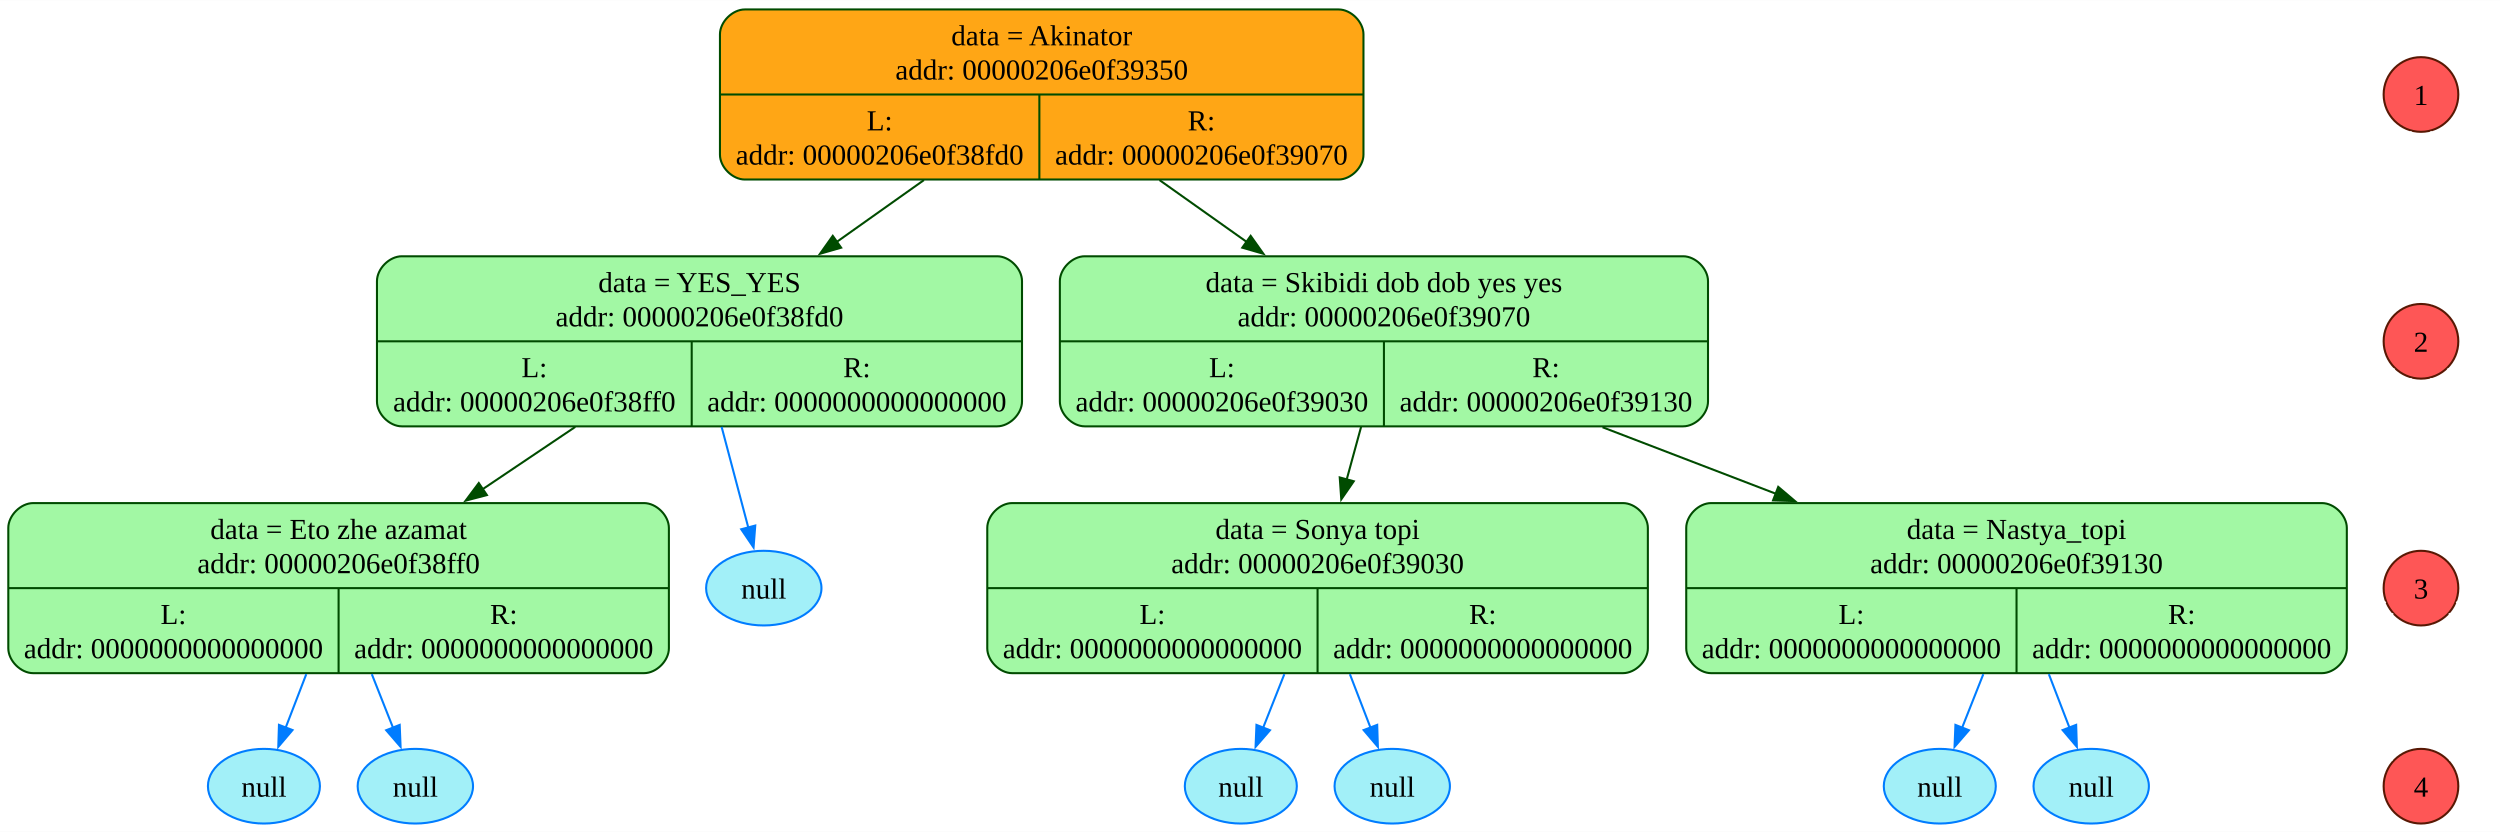
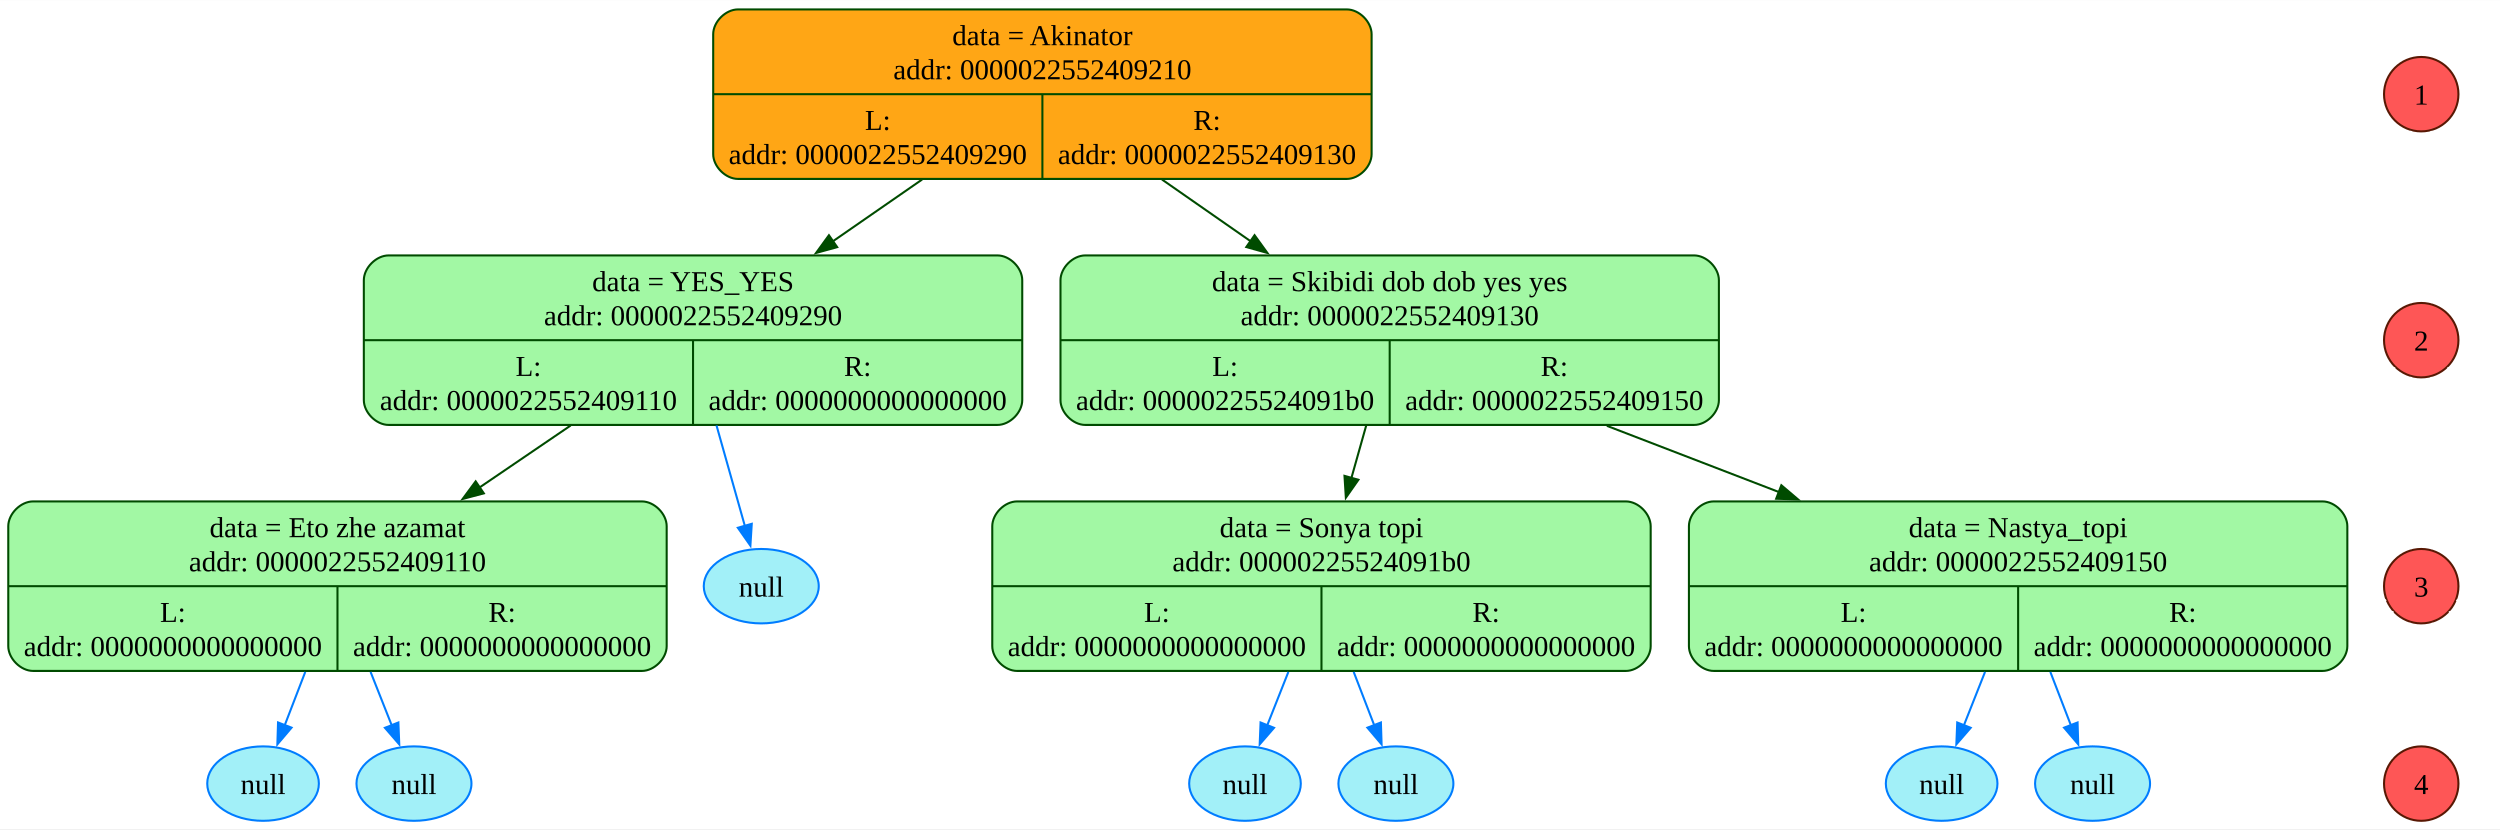
- <svg xmlns="http://www.w3.org/2000/svg" width="1205pt" height="401pt" viewBox="0.00 0.00 1205.35 401.00">
+ <svg xmlns="http://www.w3.org/2000/svg" width="1209pt" height="401pt" viewBox="0.00 0.00 1209.35 401.00">
  <g id="graph0" class="graph" transform="scale(1 1) rotate(0) translate(4 397)">
-     <polygon fill="white" stroke="none" points="-4,4 -4,-397 1201.35,-397 1201.35,4 -4,4" />
+     <polygon fill="white" stroke="none" points="-4,4 -4,-397 1205.35,-397 1205.35,4 -4,4" />
    <g id="node1" class="node">
-       <path fill="#ffa615" stroke="#004b00" d="M355.12,-310.5C355.12,-310.5 641.38,-310.5 641.38,-310.5 647.38,-310.5 653.38,-316.5 653.38,-322.5 653.38,-322.5 653.38,-380.5 653.38,-380.5 653.38,-386.5 647.38,-392.5 641.38,-392.5 641.38,-392.5 355.12,-392.5 355.12,-392.5 349.12,-392.5 343.12,-386.5 343.12,-380.5 343.12,-380.5 343.12,-322.5 343.12,-322.5 343.12,-316.5 349.12,-310.5 355.12,-310.5" />
-       <text text-anchor="middle" x="498.25" y="-375.2" font-family="Times New Roman,serif" font-size="14.00">data = Akinator </text>
-       <text text-anchor="middle" x="498.25" y="-358.7" font-family="Times New Roman,serif" font-size="14.00"> addr: 00000206e0f39350</text>
-       <polyline fill="none" stroke="#004b00" points="343.12,-351.5 653.38,-351.5" />
-       <text text-anchor="middle" x="420.12" y="-334.2" font-family="Times New Roman,serif" font-size="14.00">L:</text>
-       <text text-anchor="middle" x="420.12" y="-317.7" font-family="Times New Roman,serif" font-size="14.00"> addr: 00000206e0f38fd0</text>
-       <polyline fill="none" stroke="#004b00" points="497.12,-310.5 497.12,-351.5" />
-       <text text-anchor="middle" x="575.25" y="-334.2" font-family="Times New Roman,serif" font-size="14.00">R: </text>
-       <text text-anchor="middle" x="575.25" y="-317.7" font-family="Times New Roman,serif" font-size="14.00"> addr: 00000206e0f39070</text>
+       <path fill="#ffa615" stroke="#004b00" d="M353,-310.5C353,-310.5 647.5,-310.5 647.5,-310.5 653.5,-310.5 659.5,-316.5 659.5,-322.5 659.5,-322.5 659.5,-380.5 659.5,-380.5 659.5,-386.5 653.5,-392.5 647.5,-392.5 647.5,-392.5 353,-392.5 353,-392.5 347,-392.5 341,-386.5 341,-380.5 341,-380.5 341,-322.5 341,-322.5 341,-316.5 347,-310.5 353,-310.5" />
+       <text text-anchor="middle" x="500.25" y="-375.2" font-family="Times New Roman,serif" font-size="14.00">data = Akinator </text>
+       <text text-anchor="middle" x="500.25" y="-358.7" font-family="Times New Roman,serif" font-size="14.00"> addr: 0000022552409210</text>
+       <polyline fill="none" stroke="#004b00" points="341,-351.5 659.5,-351.5" />
+       <text text-anchor="middle" x="420.62" y="-334.2" font-family="Times New Roman,serif" font-size="14.00">L:</text>
+       <text text-anchor="middle" x="420.62" y="-317.7" font-family="Times New Roman,serif" font-size="14.00"> addr: 0000022552409290</text>
+       <polyline fill="none" stroke="#004b00" points="500.25,-310.5 500.25,-351.5" />
+       <text text-anchor="middle" x="579.88" y="-334.2" font-family="Times New Roman,serif" font-size="14.00">R: </text>
+       <text text-anchor="middle" x="579.88" y="-317.7" font-family="Times New Roman,serif" font-size="14.00"> addr: 0000022552409130</text>
    </g>
    <g id="node4" class="node">
-       <path fill="#a2f8a4" stroke="#004b00" d="M189.75,-191.5C189.75,-191.5 476.75,-191.5 476.75,-191.5 482.75,-191.5 488.75,-197.5 488.75,-203.5 488.75,-203.5 488.75,-261.5 488.75,-261.5 488.75,-267.5 482.75,-273.5 476.75,-273.5 476.75,-273.5 189.75,-273.5 189.75,-273.5 183.75,-273.5 177.75,-267.5 177.75,-261.5 177.75,-261.5 177.75,-203.5 177.75,-203.5 177.75,-197.5 183.75,-191.5 189.75,-191.5" />
-       <text text-anchor="middle" x="333.25" y="-256.2" font-family="Times New Roman,serif" font-size="14.00">data = YES_YES </text>
-       <text text-anchor="middle" x="333.25" y="-239.7" font-family="Times New Roman,serif" font-size="14.00"> addr: 00000206e0f38fd0</text>
-       <polyline fill="none" stroke="#004b00" points="177.75,-232.5 488.75,-232.5" />
-       <text text-anchor="middle" x="253.62" y="-215.2" font-family="Times New Roman,serif" font-size="14.00">L:</text>
-       <text text-anchor="middle" x="253.62" y="-198.7" font-family="Times New Roman,serif" font-size="14.00"> addr: 00000206e0f38ff0</text>
-       <polyline fill="none" stroke="#004b00" points="329.5,-191.5 329.5,-232.5" />
-       <text text-anchor="middle" x="409.12" y="-215.2" font-family="Times New Roman,serif" font-size="14.00">R: </text>
-       <text text-anchor="middle" x="409.12" y="-198.7" font-family="Times New Roman,serif" font-size="14.00"> addr: 0000000000000000</text>
+       <path fill="#a2f8a4" stroke="#004b00" d="M184,-191.5C184,-191.5 478.5,-191.5 478.5,-191.5 484.5,-191.5 490.5,-197.5 490.5,-203.5 490.5,-203.5 490.5,-261.5 490.5,-261.5 490.5,-267.5 484.5,-273.5 478.5,-273.5 478.5,-273.5 184,-273.5 184,-273.5 178,-273.5 172,-267.5 172,-261.5 172,-261.5 172,-203.5 172,-203.5 172,-197.5 178,-191.5 184,-191.5" />
+       <text text-anchor="middle" x="331.25" y="-256.2" font-family="Times New Roman,serif" font-size="14.00">data = YES_YES </text>
+       <text text-anchor="middle" x="331.25" y="-239.7" font-family="Times New Roman,serif" font-size="14.00"> addr: 0000022552409290</text>
+       <polyline fill="none" stroke="#004b00" points="172,-232.5 490.5,-232.5" />
+       <text text-anchor="middle" x="251.62" y="-215.2" font-family="Times New Roman,serif" font-size="14.00">L:</text>
+       <text text-anchor="middle" x="251.62" y="-198.7" font-family="Times New Roman,serif" font-size="14.00"> addr: 0000022552409110</text>
+       <polyline fill="none" stroke="#004b00" points="331.25,-191.5 331.25,-232.5" />
+       <text text-anchor="middle" x="410.88" y="-215.2" font-family="Times New Roman,serif" font-size="14.00">R: </text>
+       <text text-anchor="middle" x="410.88" y="-198.7" font-family="Times New Roman,serif" font-size="14.00"> addr: 0000000000000000</text>
    </g>
    <g id="edge2" class="edge">
-       <path fill="none" stroke="#004b00" d="M441.47,-310.24C427.85,-300.58 413.21,-290.2 399.22,-280.28" />
-       <polygon fill="#004b00" stroke="#004b00" points="401.55,-277.64 391.37,-274.71 397.51,-283.35 401.55,-277.64" />
+       <path fill="none" stroke="#004b00" d="M442.09,-310.24C428.15,-300.58 413.14,-290.2 398.82,-280.28" />
+       <polygon fill="#004b00" stroke="#004b00" points="400.98,-277.51 390.76,-274.7 396.99,-283.27 400.98,-277.51" />
    </g>
    <g id="node5" class="node">
-       <path fill="#a2f8a4" stroke="#004b00" d="M519,-191.5C519,-191.5 807.5,-191.5 807.5,-191.5 813.5,-191.5 819.5,-197.5 819.5,-203.5 819.5,-203.5 819.5,-261.5 819.5,-261.5 819.5,-267.5 813.5,-273.5 807.5,-273.5 807.5,-273.5 519,-273.5 519,-273.5 513,-273.5 507,-267.5 507,-261.5 507,-261.5 507,-203.5 507,-203.5 507,-197.5 513,-191.5 519,-191.5" />
-       <text text-anchor="middle" x="663.25" y="-256.2" font-family="Times New Roman,serif" font-size="14.00">data = Skibidi dob dob yes yes </text>
-       <text text-anchor="middle" x="663.25" y="-239.7" font-family="Times New Roman,serif" font-size="14.00"> addr: 00000206e0f39070</text>
-       <polyline fill="none" stroke="#004b00" points="507,-232.5 819.5,-232.5" />
-       <text text-anchor="middle" x="585.12" y="-215.2" font-family="Times New Roman,serif" font-size="14.00">L:</text>
-       <text text-anchor="middle" x="585.12" y="-198.7" font-family="Times New Roman,serif" font-size="14.00"> addr: 00000206e0f39030</text>
-       <polyline fill="none" stroke="#004b00" points="663.25,-191.5 663.25,-232.5" />
-       <text text-anchor="middle" x="741.38" y="-215.2" font-family="Times New Roman,serif" font-size="14.00">R: </text>
-       <text text-anchor="middle" x="741.38" y="-198.7" font-family="Times New Roman,serif" font-size="14.00"> addr: 00000206e0f39130</text>
+       <path fill="#a2f8a4" stroke="#004b00" d="M521,-191.5C521,-191.5 815.5,-191.5 815.5,-191.5 821.5,-191.5 827.5,-197.5 827.5,-203.5 827.5,-203.5 827.5,-261.5 827.5,-261.5 827.5,-267.5 821.5,-273.5 815.5,-273.5 815.5,-273.5 521,-273.5 521,-273.5 515,-273.5 509,-267.5 509,-261.5 509,-261.5 509,-203.5 509,-203.5 509,-197.5 515,-191.5 521,-191.5" />
+       <text text-anchor="middle" x="668.25" y="-256.2" font-family="Times New Roman,serif" font-size="14.00">data = Skibidi dob dob yes yes </text>
+       <text text-anchor="middle" x="668.25" y="-239.7" font-family="Times New Roman,serif" font-size="14.00"> addr: 0000022552409130</text>
+       <polyline fill="none" stroke="#004b00" points="509,-232.5 827.5,-232.5" />
+       <text text-anchor="middle" x="588.62" y="-215.2" font-family="Times New Roman,serif" font-size="14.00">L:</text>
+       <text text-anchor="middle" x="588.62" y="-198.7" font-family="Times New Roman,serif" font-size="14.00"> addr: 00000225524091b0</text>
+       <polyline fill="none" stroke="#004b00" points="668.25,-191.5 668.25,-232.5" />
+       <text text-anchor="middle" x="747.88" y="-215.2" font-family="Times New Roman,serif" font-size="14.00">R: </text>
+       <text text-anchor="middle" x="747.88" y="-198.7" font-family="Times New Roman,serif" font-size="14.00"> addr: 0000022552409150</text>
    </g>
    <g id="edge3" class="edge">
-       <path fill="none" stroke="#004b00" d="M555.03,-310.24C568.65,-300.58 583.29,-290.2 597.28,-280.28" />
-       <polygon fill="#004b00" stroke="#004b00" points="598.99,-283.35 605.13,-274.71 594.95,-277.64 598.99,-283.35" />
+       <path fill="none" stroke="#004b00" d="M558.07,-310.24C571.93,-300.58 586.84,-290.2 601.08,-280.28" />
+       <polygon fill="#004b00" stroke="#004b00" points="602.88,-283.29 609.09,-274.7 598.88,-277.55 602.88,-283.29" />
    </g>
    <g id="node2" class="node">
-       <ellipse fill="#fe5656" stroke="#581804" cx="1163.25" cy="-351.5" rx="18" ry="18" />
-       <text text-anchor="middle" x="1163.25" y="-346.45" font-family="Times New Roman,serif" font-size="14.00">1</text>
+       <ellipse fill="#fe5656" stroke="#581804" cx="1167.25" cy="-351.5" rx="18" ry="18" />
+       <text text-anchor="middle" x="1167.25" y="-346.45" font-family="Times New Roman,serif" font-size="14.00">1</text>
    </g>
    <g id="node3" class="node">
-       <ellipse fill="#fe5656" stroke="#581804" cx="1163.25" cy="-232.5" rx="18" ry="18" />
-       <text text-anchor="middle" x="1163.25" y="-227.45" font-family="Times New Roman,serif" font-size="14.00">2</text>
+       <ellipse fill="#fe5656" stroke="#581804" cx="1167.25" cy="-232.5" rx="18" ry="18" />
+       <text text-anchor="middle" x="1167.25" y="-227.45" font-family="Times New Roman,serif" font-size="14.00">2</text>
    </g>
    <g id="edge1" class="edge">
-       <path fill="none" stroke="white" d="M1158.35,-333.74C1156.26,-314.88 1155.94,-283.96 1157.4,-261.44" />
-       <polygon fill="white" stroke="white" points="1160.86,-262 1158.22,-251.74 1153.89,-261.41 1160.86,-262" />
+       <path fill="none" stroke="white" d="M1162.35,-333.74C1160.26,-314.88 1159.94,-283.96 1161.4,-261.44" />
+       <polygon fill="white" stroke="white" points="1164.86,-262 1162.22,-251.74 1157.89,-261.41 1164.86,-262" />
    </g>
    <g id="edge4" class="edge">
-       <path fill="none" stroke="white" d="M1168.15,-333.74C1170.24,-314.88 1170.56,-283.96 1169.1,-261.44" />
-       <polygon fill="white" stroke="white" points="1172.61,-261.41 1168.28,-251.74 1165.64,-262 1172.61,-261.41" />
+       <path fill="none" stroke="white" d="M1172.15,-333.74C1174.24,-314.88 1174.56,-283.96 1173.1,-261.44" />
+       <polygon fill="white" stroke="white" points="1176.61,-261.41 1172.28,-251.74 1169.64,-262 1176.61,-261.41" />
    </g>
    <g id="node6" class="node">
-       <ellipse fill="#fe5656" stroke="#581804" cx="1163.25" cy="-113.5" rx="18" ry="18" />
-       <text text-anchor="middle" x="1163.25" y="-108.45" font-family="Times New Roman,serif" font-size="14.00">3</text>
+       <ellipse fill="#fe5656" stroke="#581804" cx="1167.25" cy="-113.5" rx="18" ry="18" />
+       <text text-anchor="middle" x="1167.25" y="-108.45" font-family="Times New Roman,serif" font-size="14.00">3</text>
    </g>
    <g id="edge5" class="edge">
-       <path fill="none" stroke="white" d="M1150.33,-219.42C1141.94,-200.15 1140.75,-162.14 1146.76,-137.54" />
-       <polygon fill="white" stroke="white" points="1150.05,-138.72 1149.81,-128.13 1143.4,-136.56 1150.05,-138.72" />
+       <path fill="none" stroke="white" d="M1154.33,-219.42C1145.94,-200.15 1144.75,-162.14 1150.76,-137.54" />
+       <polygon fill="white" stroke="white" points="1154.05,-138.72 1153.81,-128.13 1147.4,-136.56 1154.05,-138.72" />
    </g>
    <g id="edge8" class="edge">
-       <path fill="none" stroke="white" d="M1158.35,-214.74C1156.26,-195.88 1155.94,-164.96 1157.4,-142.44" />
-       <polygon fill="white" stroke="white" points="1160.86,-143 1158.22,-132.74 1153.89,-142.41 1160.86,-143" />
+       <path fill="none" stroke="white" d="M1162.35,-214.74C1160.26,-195.88 1159.94,-164.96 1161.4,-142.44" />
+       <polygon fill="white" stroke="white" points="1164.86,-143 1162.22,-132.74 1157.89,-142.41 1164.86,-143" />
    </g>
    <g id="edge13" class="edge">
-       <path fill="none" stroke="white" d="M1168.15,-214.74C1170.24,-195.88 1170.56,-164.96 1169.1,-142.44" />
-       <polygon fill="white" stroke="white" points="1172.61,-142.41 1168.28,-132.74 1165.64,-143 1172.61,-142.41" />
+       <path fill="none" stroke="white" d="M1172.15,-214.74C1174.24,-195.88 1174.56,-164.96 1173.1,-142.44" />
+       <polygon fill="white" stroke="white" points="1176.61,-142.41 1172.28,-132.74 1169.64,-143 1176.61,-142.41" />
    </g>
    <g id="edge16" class="edge">
-       <path fill="none" stroke="white" d="M1176.17,-219.42C1184.56,-200.15 1185.75,-162.14 1179.74,-137.54" />
-       <polygon fill="white" stroke="white" points="1183.1,-136.56 1176.69,-128.13 1176.45,-138.72 1183.1,-136.56" />
+       <path fill="none" stroke="white" d="M1180.17,-219.42C1188.56,-200.15 1189.75,-162.14 1183.74,-137.54" />
+       <polygon fill="white" stroke="white" points="1187.1,-136.56 1180.69,-128.13 1180.45,-138.72 1187.1,-136.56" />
    </g>
    <g id="node7" class="node">
      <path fill="#a2f8a4" stroke="#004b00" d="M12,-72.5C12,-72.5 306.5,-72.5 306.5,-72.5 312.5,-72.5 318.5,-78.5 318.5,-84.5 318.5,-84.5 318.5,-142.5 318.5,-142.5 318.5,-148.5 312.5,-154.5 306.5,-154.5 306.5,-154.5 12,-154.5 12,-154.5 6,-154.5 0,-148.5 0,-142.5 0,-142.5 0,-84.5 0,-84.5 0,-78.5 6,-72.5 12,-72.5" />
      <text text-anchor="middle" x="159.25" y="-137.2" font-family="Times New Roman,serif" font-size="14.00">data = Eto zhe azamat </text>
-       <text text-anchor="middle" x="159.25" y="-120.7" font-family="Times New Roman,serif" font-size="14.00"> addr: 00000206e0f38ff0</text>
+       <text text-anchor="middle" x="159.25" y="-120.7" font-family="Times New Roman,serif" font-size="14.00"> addr: 0000022552409110</text>
      <polyline fill="none" stroke="#004b00" points="0,-113.5 318.5,-113.5" />
      <text text-anchor="middle" x="79.62" y="-96.2" font-family="Times New Roman,serif" font-size="14.00">L:</text>
      <text text-anchor="middle" x="79.62" y="-79.7" font-family="Times New Roman,serif" font-size="14.00"> addr: 0000000000000000</text>
      <polyline fill="none" stroke="#004b00" points="159.25,-72.5 159.25,-113.5" />
      <text text-anchor="middle" x="238.88" y="-96.2" font-family="Times New Roman,serif" font-size="14.00">R: </text>
      <text text-anchor="middle" x="238.88" y="-79.7" font-family="Times New Roman,serif" font-size="14.00"> addr: 0000000000000000</text>
    </g>
    <g id="edge6" class="edge">
-       <path fill="none" stroke="#004b00" d="M273.37,-191.24C258.88,-181.49 243.27,-171 228.39,-160.99" />
-       <polygon fill="#004b00" stroke="#004b00" points="230.75,-158.36 220.5,-155.68 226.84,-164.17 230.75,-158.36" />
+       <path fill="none" stroke="#004b00" d="M272.06,-191.24C257.87,-181.58 242.6,-171.2 228.02,-161.28" />
+       <polygon fill="#004b00" stroke="#004b00" points="230.04,-158.42 219.8,-155.69 226.1,-164.21 230.04,-158.42" />
    </g>
    <g id="node8" class="node">
      <ellipse fill="#a2f0f8" stroke="#007cff" cx="364.25" cy="-113.5" rx="27.81" ry="18" />
      <text text-anchor="middle" x="364.25" y="-108.45" font-family="Times New Roman,serif" font-size="14.00"> null</text>
    </g>
    <g id="edge7" class="edge">
-       <path fill="none" stroke="#007cff" d="M343.92,-191.24C348.17,-175.17 352.97,-157.07 356.84,-142.48" />
-       <polygon fill="#007cff" stroke="#007cff" points="360.14,-143.67 359.32,-133.11 353.38,-141.88 360.14,-143.67" />
+       <path fill="none" stroke="#007cff" d="M342.61,-191.24C347.14,-175.17 352.24,-157.07 356.36,-142.48" />
+       <polygon fill="#007cff" stroke="#007cff" points="359.66,-143.67 359,-133.1 352.92,-141.77 359.66,-143.67" />
    </g>
    <g id="node12" class="node">
-       <path fill="#a2f8a4" stroke="#004b00" d="M484,-72.5C484,-72.5 778.5,-72.5 778.5,-72.5 784.5,-72.5 790.5,-78.5 790.5,-84.5 790.5,-84.5 790.5,-142.5 790.5,-142.5 790.5,-148.5 784.5,-154.5 778.5,-154.5 778.5,-154.5 484,-154.5 484,-154.5 478,-154.5 472,-148.5 472,-142.5 472,-142.5 472,-84.5 472,-84.5 472,-78.5 478,-72.5 484,-72.5" />
-       <text text-anchor="middle" x="631.25" y="-137.2" font-family="Times New Roman,serif" font-size="14.00">data = Sonya topi </text>
-       <text text-anchor="middle" x="631.25" y="-120.7" font-family="Times New Roman,serif" font-size="14.00"> addr: 00000206e0f39030</text>
-       <polyline fill="none" stroke="#004b00" points="472,-113.5 790.5,-113.5" />
-       <text text-anchor="middle" x="551.62" y="-96.2" font-family="Times New Roman,serif" font-size="14.00">L:</text>
-       <text text-anchor="middle" x="551.62" y="-79.7" font-family="Times New Roman,serif" font-size="14.00"> addr: 0000000000000000</text>
-       <polyline fill="none" stroke="#004b00" points="631.25,-72.5 631.25,-113.5" />
-       <text text-anchor="middle" x="710.88" y="-96.2" font-family="Times New Roman,serif" font-size="14.00">R: </text>
-       <text text-anchor="middle" x="710.88" y="-79.7" font-family="Times New Roman,serif" font-size="14.00"> addr: 0000000000000000</text>
+       <path fill="#a2f8a4" stroke="#004b00" d="M488,-72.5C488,-72.5 782.5,-72.5 782.5,-72.5 788.5,-72.5 794.5,-78.5 794.5,-84.5 794.5,-84.5 794.5,-142.5 794.5,-142.5 794.5,-148.5 788.5,-154.5 782.5,-154.5 782.5,-154.5 488,-154.5 488,-154.5 482,-154.5 476,-148.5 476,-142.5 476,-142.5 476,-84.5 476,-84.5 476,-78.5 482,-72.5 488,-72.5" />
+       <text text-anchor="middle" x="635.25" y="-137.2" font-family="Times New Roman,serif" font-size="14.00">data = Sonya topi </text>
+       <text text-anchor="middle" x="635.25" y="-120.7" font-family="Times New Roman,serif" font-size="14.00"> addr: 00000225524091b0</text>
+       <polyline fill="none" stroke="#004b00" points="476,-113.5 794.5,-113.5" />
+       <text text-anchor="middle" x="555.62" y="-96.2" font-family="Times New Roman,serif" font-size="14.00">L:</text>
+       <text text-anchor="middle" x="555.62" y="-79.7" font-family="Times New Roman,serif" font-size="14.00"> addr: 0000000000000000</text>
+       <polyline fill="none" stroke="#004b00" points="635.25,-72.5 635.25,-113.5" />
+       <text text-anchor="middle" x="714.88" y="-96.2" font-family="Times New Roman,serif" font-size="14.00">R: </text>
+       <text text-anchor="middle" x="714.88" y="-79.7" font-family="Times New Roman,serif" font-size="14.00"> addr: 0000000000000000</text>
    </g>
    <g id="edge14" class="edge">
-       <path fill="none" stroke="#004b00" d="M652.24,-191.24C650,-183.05 647.62,-174.34 645.29,-165.84" />
-       <polygon fill="#004b00" stroke="#004b00" points="648.7,-165.02 642.68,-156.3 641.94,-166.87 648.7,-165.02" />
+       <path fill="none" stroke="#004b00" d="M656.89,-191.24C654.59,-183.05 652.13,-174.34 649.73,-165.84" />
+       <polygon fill="#004b00" stroke="#004b00" points="653.12,-164.97 647.04,-156.3 646.38,-166.87 653.12,-164.97" />
    </g>
    <g id="node13" class="node">
-       <path fill="#a2f8a4" stroke="#004b00" d="M821,-72.5C821,-72.5 1115.5,-72.5 1115.5,-72.5 1121.5,-72.5 1127.5,-78.5 1127.5,-84.5 1127.5,-84.5 1127.5,-142.5 1127.5,-142.5 1127.5,-148.5 1121.5,-154.5 1115.5,-154.5 1115.5,-154.5 821,-154.5 821,-154.5 815,-154.5 809,-148.5 809,-142.5 809,-142.5 809,-84.5 809,-84.5 809,-78.5 815,-72.5 821,-72.5" />
-       <text text-anchor="middle" x="968.25" y="-137.2" font-family="Times New Roman,serif" font-size="14.00">data = Nastya_topi </text>
-       <text text-anchor="middle" x="968.25" y="-120.7" font-family="Times New Roman,serif" font-size="14.00"> addr: 00000206e0f39130</text>
-       <polyline fill="none" stroke="#004b00" points="809,-113.5 1127.5,-113.5" />
-       <text text-anchor="middle" x="888.62" y="-96.2" font-family="Times New Roman,serif" font-size="14.00">L:</text>
-       <text text-anchor="middle" x="888.62" y="-79.7" font-family="Times New Roman,serif" font-size="14.00"> addr: 0000000000000000</text>
-       <polyline fill="none" stroke="#004b00" points="968.25,-72.5 968.25,-113.5" />
-       <text text-anchor="middle" x="1047.88" y="-96.2" font-family="Times New Roman,serif" font-size="14.00">R: </text>
-       <text text-anchor="middle" x="1047.88" y="-79.7" font-family="Times New Roman,serif" font-size="14.00"> addr: 0000000000000000</text>
+       <path fill="#a2f8a4" stroke="#004b00" d="M825,-72.5C825,-72.5 1119.5,-72.5 1119.5,-72.5 1125.5,-72.5 1131.5,-78.5 1131.5,-84.5 1131.5,-84.5 1131.5,-142.5 1131.5,-142.5 1131.5,-148.5 1125.5,-154.5 1119.5,-154.5 1119.5,-154.5 825,-154.5 825,-154.5 819,-154.5 813,-148.5 813,-142.5 813,-142.5 813,-84.5 813,-84.5 813,-78.5 819,-72.5 825,-72.5" />
+       <text text-anchor="middle" x="972.25" y="-137.2" font-family="Times New Roman,serif" font-size="14.00">data = Nastya_topi </text>
+       <text text-anchor="middle" x="972.25" y="-120.7" font-family="Times New Roman,serif" font-size="14.00"> addr: 0000022552409150</text>
+       <polyline fill="none" stroke="#004b00" points="813,-113.5 1131.5,-113.5" />
+       <text text-anchor="middle" x="892.62" y="-96.2" font-family="Times New Roman,serif" font-size="14.00">L:</text>
+       <text text-anchor="middle" x="892.62" y="-79.7" font-family="Times New Roman,serif" font-size="14.00"> addr: 0000000000000000</text>
+       <polyline fill="none" stroke="#004b00" points="972.25,-72.5 972.25,-113.5" />
+       <text text-anchor="middle" x="1051.88" y="-96.2" font-family="Times New Roman,serif" font-size="14.00">R: </text>
+       <text text-anchor="middle" x="1051.88" y="-79.7" font-family="Times New Roman,serif" font-size="14.00"> addr: 0000000000000000</text>
    </g>
    <g id="edge15" class="edge">
-       <path fill="none" stroke="#004b00" d="M768.64,-191.07C795.67,-180.7 824.88,-169.5 852.4,-158.94" />
-       <polygon fill="#004b00" stroke="#004b00" points="853.36,-162.32 861.44,-155.47 850.85,-155.79 853.36,-162.32" />
+       <path fill="none" stroke="#004b00" d="M773.3,-191.07C800.23,-180.7 829.35,-169.5 856.78,-158.94" />
+       <polygon fill="#004b00" stroke="#004b00" points="857.71,-162.33 865.79,-155.47 855.2,-155.8 857.71,-162.33" />
    </g>
    <g id="node9" class="node">
-       <ellipse fill="#fe5656" stroke="#581804" cx="1163.25" cy="-18" rx="18" ry="18" />
-       <text text-anchor="middle" x="1163.25" y="-12.95" font-family="Times New Roman,serif" font-size="14.00">4</text>
+       <ellipse fill="#fe5656" stroke="#581804" cx="1167.25" cy="-18" rx="18" ry="18" />
+       <text text-anchor="middle" x="1167.25" y="-12.95" font-family="Times New Roman,serif" font-size="14.00">4</text>
    </g>
    <g id="edge9" class="edge">
-       <path fill="none" stroke="white" d="M1146.19,-106.93C1126.93,-92.54 1124.34,-53.8 1138.42,-32.87" />
-       <polygon fill="white" stroke="white" points="1140.78,-35.47 1145.04,-25.77 1135.66,-30.7 1140.78,-35.47" />
+       <path fill="none" stroke="white" d="M1150.19,-106.93C1130.93,-92.54 1128.34,-53.8 1142.42,-32.87" />
+       <polygon fill="white" stroke="white" points="1144.78,-35.47 1149.04,-25.77 1139.66,-30.7 1144.78,-35.47" />
    </g>
    <g id="edge12" class="edge">
-       <path fill="none" stroke="white" d="M1149.59,-101.41C1142.31,-86.51 1141.06,-59.7 1145.84,-40.71" />
-       <polygon fill="white" stroke="white" points="1149.06,-42.1 1149.09,-31.51 1142.46,-39.77 1149.06,-42.1" />
+       <path fill="none" stroke="white" d="M1153.59,-101.41C1146.31,-86.51 1145.06,-59.7 1149.84,-40.71" />
+       <polygon fill="white" stroke="white" points="1153.06,-42.1 1153.09,-31.51 1146.46,-39.77 1153.06,-42.1" />
    </g>
    <g id="edge17" class="edge">
-       <path fill="none" stroke="white" d="M1157.93,-95.78C1156.41,-82.22 1156.1,-62.81 1157.01,-46.9" />
-       <polygon fill="white" stroke="white" points="1160.49,-47.33 1157.83,-37.08 1153.51,-46.76 1160.49,-47.33" />
+       <path fill="none" stroke="white" d="M1161.93,-95.78C1160.41,-82.22 1160.1,-62.81 1161.01,-46.9" />
+       <polygon fill="white" stroke="white" points="1164.49,-47.33 1161.83,-37.08 1157.51,-46.76 1164.49,-47.33" />
    </g>
    <g id="edge20" class="edge">
-       <path fill="none" stroke="white" d="M1168.57,-95.78C1170.09,-82.22 1170.4,-62.81 1169.49,-46.9" />
-       <polygon fill="white" stroke="white" points="1172.99,-46.76 1168.67,-37.08 1166.01,-47.33 1172.99,-46.76" />
+       <path fill="none" stroke="white" d="M1172.57,-95.78C1174.09,-82.22 1174.4,-62.81 1173.49,-46.9" />
+       <polygon fill="white" stroke="white" points="1176.99,-46.76 1172.67,-37.08 1170.01,-47.33 1176.99,-46.76" />
    </g>
    <g id="edge21" class="edge">
-       <path fill="none" stroke="white" d="M1176.91,-101.41C1184.19,-86.51 1185.44,-59.7 1180.66,-40.71" />
-       <polygon fill="white" stroke="white" points="1184.04,-39.77 1177.41,-31.51 1177.44,-42.1 1184.04,-39.77" />
+       <path fill="none" stroke="white" d="M1180.91,-101.41C1188.19,-86.51 1189.44,-59.7 1184.66,-40.71" />
+       <polygon fill="white" stroke="white" points="1188.04,-39.77 1181.41,-31.51 1181.44,-42.1 1188.04,-39.77" />
    </g>
    <g id="edge24" class="edge">
-       <path fill="none" stroke="white" d="M1180.31,-106.93C1199.57,-92.54 1202.16,-53.8 1188.08,-32.87" />
-       <polygon fill="white" stroke="white" points="1190.84,-30.7 1181.46,-25.77 1185.72,-35.47 1190.84,-30.7" />
+       <path fill="none" stroke="white" d="M1184.31,-106.93C1203.57,-92.54 1206.16,-53.8 1192.08,-32.87" />
+       <polygon fill="white" stroke="white" points="1194.84,-30.7 1185.46,-25.77 1189.72,-35.47 1194.84,-30.7" />
    </g>
    <g id="node10" class="node">
      <ellipse fill="#a2f0f8" stroke="#007cff" cx="123.25" cy="-18" rx="27" ry="18" />
      <text text-anchor="middle" x="123.25" y="-12.95" font-family="Times New Roman,serif" font-size="14.00">null</text>
    </g>
    <g id="edge10" class="edge">
      <path fill="none" stroke="#007cff" d="M143.67,-72.03C140.31,-63.31 136.84,-54.29 133.73,-46.22" />
      <polygon fill="#007cff" stroke="#007cff" points="137.03,-45.06 130.17,-36.98 130.5,-47.57 137.03,-45.06" />
    </g>
    <g id="node11" class="node">
      <ellipse fill="#a2f0f8" stroke="#007cff" cx="196.25" cy="-18" rx="27.81" ry="18" />
      <text text-anchor="middle" x="196.25" y="-12.95" font-family="Times New Roman,serif" font-size="14.00"> null</text>
    </g>
    <g id="edge11" class="edge">
      <path fill="none" stroke="#007cff" d="M175.26,-72.03C178.71,-63.31 182.28,-54.29 185.48,-46.22" />
      <polygon fill="#007cff" stroke="#007cff" points="188.71,-47.56 189.14,-36.98 182.2,-44.99 188.71,-47.56" />
    </g>
    <g id="node14" class="node">
-       <ellipse fill="#a2f0f8" stroke="#007cff" cx="594.25" cy="-18" rx="27" ry="18" />
-       <text text-anchor="middle" x="594.25" y="-12.95" font-family="Times New Roman,serif" font-size="14.00">null</text>
+       <ellipse fill="#a2f0f8" stroke="#007cff" cx="598.25" cy="-18" rx="27" ry="18" />
+       <text text-anchor="middle" x="598.25" y="-12.95" font-family="Times New Roman,serif" font-size="14.00">null</text>
    </g>
    <g id="edge18" class="edge">
-       <path fill="none" stroke="#007cff" d="M615.24,-72.03C611.79,-63.31 608.22,-54.29 605.02,-46.22" />
-       <polygon fill="#007cff" stroke="#007cff" points="608.3,-44.99 601.36,-36.98 601.79,-47.56 608.3,-44.99" />
+       <path fill="none" stroke="#007cff" d="M619.24,-72.03C615.79,-63.31 612.22,-54.29 609.02,-46.22" />
+       <polygon fill="#007cff" stroke="#007cff" points="612.3,-44.99 605.36,-36.98 605.79,-47.56 612.3,-44.99" />
    </g>
    <g id="node15" class="node">
-       <ellipse fill="#a2f0f8" stroke="#007cff" cx="667.25" cy="-18" rx="27.81" ry="18" />
-       <text text-anchor="middle" x="667.25" y="-12.95" font-family="Times New Roman,serif" font-size="14.00"> null</text>
+       <ellipse fill="#a2f0f8" stroke="#007cff" cx="671.25" cy="-18" rx="27.81" ry="18" />
+       <text text-anchor="middle" x="671.25" y="-12.95" font-family="Times New Roman,serif" font-size="14.00"> null</text>
    </g>
    <g id="edge19" class="edge">
-       <path fill="none" stroke="#007cff" d="M646.83,-72.03C650.19,-63.31 653.66,-54.29 656.77,-46.22" />
-       <polygon fill="#007cff" stroke="#007cff" points="660,-47.57 660.33,-36.98 653.47,-45.06 660,-47.57" />
+       <path fill="none" stroke="#007cff" d="M650.83,-72.03C654.19,-63.31 657.66,-54.29 660.77,-46.22" />
+       <polygon fill="#007cff" stroke="#007cff" points="664,-47.57 664.33,-36.98 657.47,-45.06 664,-47.57" />
    </g>
    <g id="node16" class="node">
-       <ellipse fill="#a2f0f8" stroke="#007cff" cx="931.25" cy="-18" rx="27" ry="18" />
-       <text text-anchor="middle" x="931.25" y="-12.95" font-family="Times New Roman,serif" font-size="14.00">null</text>
+       <ellipse fill="#a2f0f8" stroke="#007cff" cx="935.25" cy="-18" rx="27" ry="18" />
+       <text text-anchor="middle" x="935.25" y="-12.95" font-family="Times New Roman,serif" font-size="14.00">null</text>
    </g>
    <g id="edge22" class="edge">
-       <path fill="none" stroke="#007cff" d="M952.24,-72.03C948.79,-63.31 945.22,-54.29 942.02,-46.22" />
-       <polygon fill="#007cff" stroke="#007cff" points="945.3,-44.99 938.36,-36.98 938.79,-47.56 945.3,-44.99" />
+       <path fill="none" stroke="#007cff" d="M956.24,-72.03C952.79,-63.31 949.22,-54.29 946.02,-46.22" />
+       <polygon fill="#007cff" stroke="#007cff" points="949.3,-44.99 942.36,-36.98 942.79,-47.56 949.3,-44.99" />
    </g>
    <g id="node17" class="node">
-       <ellipse fill="#a2f0f8" stroke="#007cff" cx="1004.25" cy="-18" rx="27.81" ry="18" />
-       <text text-anchor="middle" x="1004.25" y="-12.95" font-family="Times New Roman,serif" font-size="14.00"> null</text>
+       <ellipse fill="#a2f0f8" stroke="#007cff" cx="1008.25" cy="-18" rx="27.81" ry="18" />
+       <text text-anchor="middle" x="1008.25" y="-12.95" font-family="Times New Roman,serif" font-size="14.00"> null</text>
    </g>
    <g id="edge23" class="edge">
-       <path fill="none" stroke="#007cff" d="M983.83,-72.03C987.19,-63.31 990.66,-54.29 993.77,-46.22" />
-       <polygon fill="#007cff" stroke="#007cff" points="997,-47.57 997.33,-36.98 990.47,-45.06 997,-47.57" />
+       <path fill="none" stroke="#007cff" d="M987.83,-72.03C991.19,-63.31 994.66,-54.29 997.77,-46.22" />
+       <polygon fill="#007cff" stroke="#007cff" points="1001,-47.57 1001.33,-36.98 994.47,-45.06 1001,-47.57" />
    </g>
  </g>
</svg>
